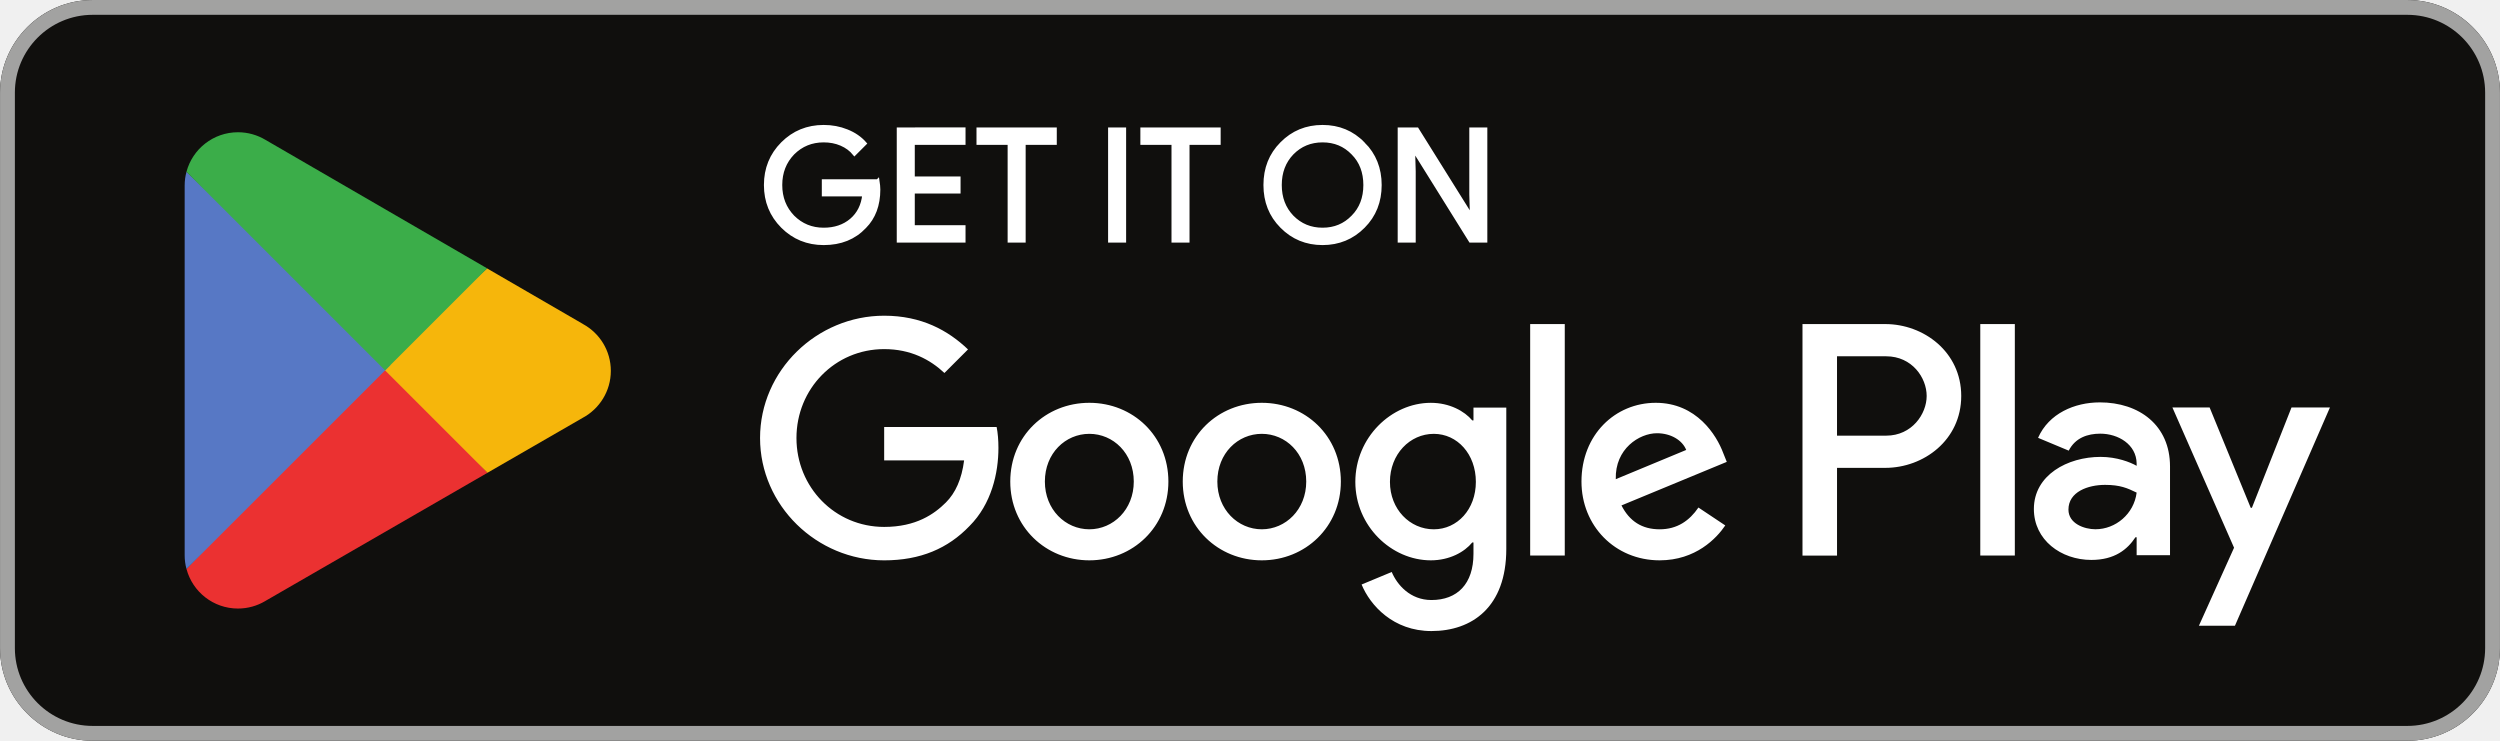
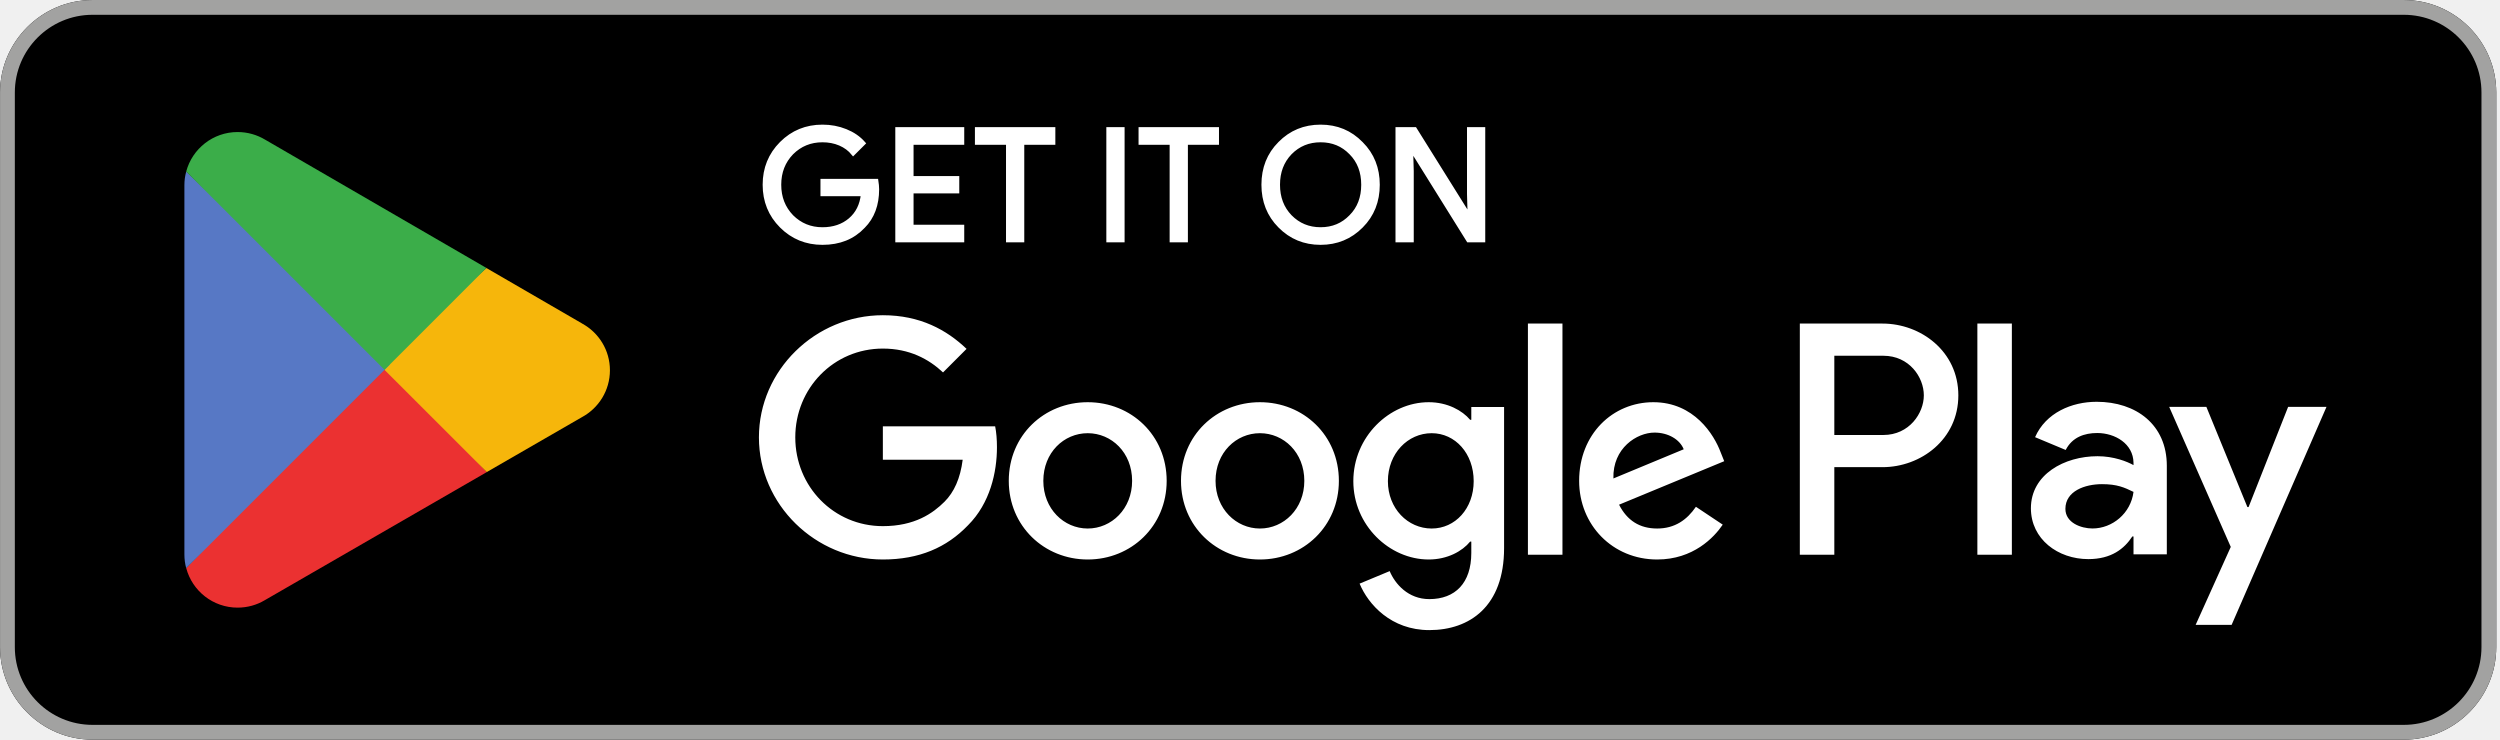
- <svg xmlns="http://www.w3.org/2000/svg" id="svg51" width="180" height="53.333" version="1.1" viewBox="0 0 180 53.333" xml:space="preserve">
-   <path id="path11" d="m173.33 53.333h-166.66c-3.667 0-6.667-3-6.667-6.667v-39.999c0-3.667 3-6.667 6.667-6.667h166.66c3.667 0 6.667 3 6.667 6.667v39.999c0 3.667-3 6.667-6.667 6.667" fill="#100f0d" stroke-width=".133" />
-   <path id="path13" d="m173.33 1e-3h-166.66c-3.667 0-6.667 3-6.667 6.667v39.999c0 3.667 3 6.667 6.667 6.667h166.66c3.667 0 6.667-3 6.667-6.667v-39.999c0-3.667-3-6.667-6.667-6.667zm0 1.066c3.088 0 5.6 2.513 5.6 5.6v39.999c0 3.088-2.512 5.6-5.6 5.6h-166.66c-3.088 0-5.599-2.513-5.599-5.6v-39.999c0-3.088 2.511-5.6 5.599-5.6h166.66" fill="#a2a2a1" stroke-width=".133" />
-   <path id="path35" d="m142.58 40h2.488v-16.669h-2.488zm22.409-10.664-2.852 7.226h-0.085l-2.96-7.226h-2.68l4.44 10.1-2.532 5.619h2.595l6.841-15.718zm-14.11 8.771c-0.813 0-1.951-0.408-1.951-1.416 0-1.286 1.416-1.78 2.637-1.78 1.093 0 1.609 0.235 2.273 0.557-0.193 1.544-1.523 2.638-2.96 2.638zm0.301-9.135c-1.801 0-3.667 0.794-4.439 2.552l2.208 0.922c0.472-0.922 1.351-1.222 2.273-1.222 1.287 0 2.595 0.771 2.616 2.144v0.171c-0.451-0.257-1.416-0.643-2.595-0.643-2.381 0-4.804 1.308-4.804 3.752 0 2.23 1.952 3.667 4.139 3.667 1.672 0 2.596-0.751 3.173-1.63h0.087v1.287h2.403v-6.391c0-2.959-2.211-4.61-5.061-4.61zm-15.376 2.394h-3.539v-5.713h3.539c1.86 0 2.916 1.54 2.916 2.857 0 1.292-1.056 2.857-2.916 2.857zm-0.064-8.034h-5.961v16.669h2.487v-6.315h3.475c2.757 0 5.468-1.996 5.468-5.176 0-3.18-2.711-5.177-5.468-5.177zm-32.507 14.778c-1.719 0-3.157-1.44-3.157-3.415 0-1.998 1.438-3.458 3.157-3.458 1.697 0 3.029 1.46 3.029 3.458 0 1.975-1.332 3.415-3.029 3.415zm2.857-7.84h-0.086c-0.558-0.666-1.633-1.267-2.985-1.267-2.836 0-5.435 2.492-5.435 5.692 0 3.179 2.599 5.649 5.435 5.649 1.353 0 2.427-0.602 2.985-1.288h0.086v0.816c0 2.17-1.16 3.33-3.029 3.33-1.524 0-2.47-1.095-2.857-2.019l-2.169 0.902c0.622 1.503 2.276 3.351 5.026 3.351 2.922 0 5.392-1.719 5.392-5.908v-10.181h-2.363zm4.082 9.73h2.491v-16.669h-2.491zm6.164-5.499c-0.064-2.191 1.698-3.308 2.965-3.308 0.989 0 1.825 0.494 2.106 1.203zm7.733-1.891c-0.472-1.267-1.911-3.608-4.854-3.608-2.922 0-5.349 2.298-5.349 5.671 0 3.179 2.406 5.671 5.628 5.671 2.599 0 4.103-1.589 4.726-2.513l-1.933-1.289c-0.645 0.945-1.525 1.568-2.793 1.568-1.267 0-2.169-0.58-2.748-1.719l7.582-3.136zm-60.409-1.868v2.406h5.756c-0.172 1.353-0.623 2.341-1.31 3.029-0.838 0.837-2.148 1.761-4.446 1.761-3.544 0-6.315-2.857-6.315-6.401s2.771-6.401 6.315-6.401c1.912 0 3.308 0.752 4.339 1.719l1.697-1.697c-1.44-1.375-3.351-2.427-6.036-2.427-4.855 0-8.936 3.952-8.936 8.807 0 4.854 4.081 8.807 8.936 8.807 2.62 0 4.597-0.859 6.143-2.47 1.59-1.59 2.084-3.823 2.084-5.628 0-0.558-0.043-1.073-0.129-1.503zm14.772 7.367c-1.719 0-3.201-1.418-3.201-3.437 0-2.041 1.482-3.436 3.201-3.436 1.718 0 3.2 1.396 3.2 3.436 0 2.019-1.482 3.437-3.2 3.437zm0-9.107c-3.137 0-5.693 2.384-5.693 5.671 0 3.265 2.556 5.671 5.693 5.671 3.136 0 5.692-2.406 5.692-5.671 0-3.287-2.556-5.671-5.692-5.671zm12.417 9.107c-1.718 0-3.2-1.418-3.2-3.437 0-2.041 1.483-3.436 3.2-3.436 1.719 0 3.2 1.396 3.2 3.436 0 2.019-1.482 3.437-3.2 3.437zm0-9.107c-3.136 0-5.691 2.384-5.691 5.671 0 3.265 2.556 5.671 5.691 5.671 3.137 0 5.693-2.406 5.693-5.671 0-3.287-2.556-5.671-5.693-5.671" fill="#fff" stroke-width=".133" />
-   <path id="path37" d="m27.622 25.899-14.194 15.066c5.34e-4 0.003 0.002 0.006 0.002 0.009 0.435 1.636 1.93 2.841 3.703 2.841 0.709 0 1.375-0.192 1.945-0.528l0.045-0.027 15.978-9.22-7.479-8.141" fill="#eb3131" stroke-width=".133" />
-   <path id="path39" d="m41.983 23.334-0.014-0.009-6.898-3.999-7.772 6.916 7.799 7.798 6.862-3.959c1.203-0.649 2.02-1.918 2.02-3.38 0-1.452-0.806-2.714-1.997-3.365" fill="#f6b60b" stroke-width=".133" />
-   <path id="path41" d="m13.426 12.37c-0.085 0.315-0.13 0.644-0.13 0.987v26.623c0 0.342 0.044 0.672 0.131 0.986l14.684-14.681-14.684-13.914" fill="#5778c5" stroke-width=".133" />
-   <path id="path43" d="m27.727 26.668 7.347-7.345-15.96-9.253c-0.58-0.347-1.257-0.548-1.982-0.548-1.773 0-3.27 1.207-3.705 2.845-5.34e-4 0.002-5.34e-4 0.003-5.34e-4 0.004l14.3 14.298" fill="#3bad49" stroke-width=".133" />
-   <path id="path33" d="m63.193 13.042h-3.889v0.963h2.915c-0.079 0.785-0.392 1.402-0.919 1.85-0.527 0.448-1.2 0.673-1.996 0.673-0.873 0-1.613-0.304-2.219-0.908-0.594-0.617-0.896-1.379-0.896-2.298 0-0.919 0.302-1.681 0.896-2.298 0.606-0.604 1.346-0.906 2.219-0.906 0.448 0 0.875 0.077 1.267 0.246 0.392 0.169 0.706 0.404 0.952 0.706l0.74-0.74c-0.335-0.381-0.76-0.673-1.288-0.885-0.527-0.213-1.077-0.315-1.671-0.315-1.165 0-2.152 0.404-2.958 1.21-0.806 0.808-1.21 1.804-1.21 2.981 0 1.177 0.404 2.175 1.21 2.981 0.806 0.806 1.794 1.21 2.958 1.21 1.223 0 2.198-0.392 2.948-1.188 0.66-0.662 0.998-1.558 0.998-2.679 0-0.19-0.023-0.392-0.056-0.604zm1.507-3.733v8.025h4.685v-0.985h-3.654v-2.546h3.296v-0.963h-3.296v-2.544h3.654v-0.988zm11.255 0.988v-0.988h-5.514v0.988h2.242v7.037h1.031v-7.037zm4.992-0.988h-1.031v8.025h1.031zm6.807 0.988v-0.988h-5.514v0.988h2.241v7.037h1.031v-7.037zm10.406 0.056c-0.796-0.819-1.771-1.223-2.935-1.223-1.167 0-2.142 0.404-2.937 1.21-0.796 0.796-1.187 1.794-1.187 2.981s0.392 2.185 1.187 2.981c0.796 0.806 1.771 1.21 2.937 1.21 1.154 0 2.139-0.404 2.935-1.21 0.796-0.796 1.187-1.794 1.187-2.981 0-1.177-0.392-2.173-1.187-2.969zm-5.133 0.671c0.594-0.604 1.323-0.906 2.198-0.906 0.873 0 1.602 0.302 2.185 0.906 0.594 0.594 0.885 1.369 0.885 2.298 0 0.931-0.292 1.704-0.885 2.298-0.583 0.604-1.312 0.908-2.185 0.908-0.875 0-1.604-0.304-2.198-0.908-0.581-0.606-0.873-1.367-0.873-2.298 0-0.929 0.292-1.692 0.873-2.298zm8.771 1.312-0.044-1.548h0.044l4.079 6.546h1.077v-8.025h-1.031v4.696l0.044 1.548h-0.044l-3.9-6.244h-1.256v8.025h1.031z" fill="#fff" stroke="#fff" stroke-miterlimit="10" stroke-width=".267" />
+ <svg xmlns="http://www.w3.org/2000/svg" width="169" height="50" viewBox="0 0 169 50" fill="none">
+   <g clip-path="url(#clip0_721_1167)">
+     <path d="M162.498 50H6.253C2.815 50 0.003 47.188 0.003 43.75V6.251C0.003 2.813 2.815 0.001 6.253 0.001H162.498C165.935 0.001 168.747 2.813 168.747 6.251V43.75C168.747 47.188 165.935 50 162.498 50Z" fill="black" />
+     <path d="M162.498 0.001H6.253C2.815 0.001 0.003 2.813 0.003 6.251V43.75C0.003 47.188 2.815 50 6.253 50H162.498C165.935 50 168.747 47.188 168.747 43.75V6.251C168.747 2.813 165.935 0.001 162.498 0.001ZM162.498 1C165.392 1 167.747 3.356 167.747 6.251V43.75C167.747 46.645 165.393 49.001 162.498 49.001H6.253C3.358 49.001 1.003 46.645 1.003 43.75V6.251C1.003 3.356 3.358 1 6.253 1H162.498Z" fill="#A2A2A1" />
+     <path d="M133.67 37.5H136.002V21.873H133.67V37.5ZM154.678 27.503L152.004 34.277H151.924L149.15 27.503H146.637L150.8 36.971L148.426 42.239H150.858L157.272 27.503L154.678 27.503ZM141.45 35.725C140.687 35.725 139.621 35.343 139.621 34.398C139.621 33.192 140.949 32.729 142.094 32.729C143.119 32.729 143.602 32.95 144.225 33.252C144.044 34.7 142.797 35.725 141.45 35.725ZM141.732 27.161C140.044 27.161 138.295 27.905 137.571 29.553L139.641 30.418C140.084 29.553 140.907 29.272 141.772 29.272C142.979 29.272 144.205 29.995 144.225 31.282V31.443C143.802 31.202 142.897 30.84 141.792 30.84C139.56 30.84 137.289 32.066 137.289 34.358C137.289 36.449 139.119 37.796 141.169 37.796C142.736 37.796 143.602 37.092 144.144 36.267H144.225V37.474H146.477V31.483C146.477 28.709 144.405 27.161 141.732 27.161ZM127.317 29.405H124V24.049H127.317C129.061 24.049 130.051 25.492 130.051 26.727C130.051 27.938 129.061 29.405 127.317 29.405ZM127.257 21.873H121.668V37.501H124V31.58H127.257C129.842 31.58 132.384 29.709 132.384 26.727C132.384 23.746 129.842 21.873 127.257 21.873ZM96.782 35.728C95.17 35.728 93.822 34.378 93.822 32.526C93.822 30.652 95.17 29.284 96.782 29.284C98.373 29.284 99.621 30.653 99.621 32.526C99.621 34.378 98.373 35.728 96.782 35.728ZM99.46 28.377H99.379C98.856 27.753 97.849 27.189 96.581 27.189C93.922 27.189 91.485 29.526 91.485 32.526C91.485 35.506 93.922 37.822 96.581 37.822C97.849 37.822 98.856 37.258 99.379 36.614H99.46V37.379C99.46 39.413 98.373 40.5 96.621 40.5C95.191 40.5 94.305 39.473 93.942 38.607L91.909 39.453C92.492 40.862 94.043 42.595 96.621 42.595C99.36 42.595 101.676 40.983 101.676 37.056V27.511H99.46L99.46 28.377ZM103.287 37.5H105.622V21.872H103.287V37.5ZM109.066 32.344C109.006 30.29 110.658 29.243 111.845 29.243C112.772 29.243 113.556 29.707 113.819 30.371L109.066 32.344ZM116.315 30.572C115.872 29.385 114.523 27.189 111.764 27.189C109.025 27.189 106.75 29.344 106.75 32.506C106.75 35.486 109.006 37.822 112.026 37.822C114.462 37.822 115.872 36.332 116.457 35.466L114.644 34.258C114.04 35.144 113.215 35.728 112.026 35.728C110.838 35.728 109.992 35.184 109.449 34.117L116.557 31.177L116.315 30.572ZM59.681 28.821V31.076H65.078C64.917 32.345 64.494 33.271 63.85 33.915C63.064 34.7 61.836 35.567 59.681 35.567C56.358 35.567 53.761 32.888 53.761 29.566C53.761 26.243 56.358 23.564 59.681 23.564C61.474 23.564 62.782 24.269 63.749 25.176L65.34 23.584C63.991 22.296 62.199 21.309 59.681 21.309C55.13 21.309 51.303 25.015 51.303 29.566C51.303 34.116 55.13 37.822 59.681 37.822C62.138 37.822 63.991 37.016 65.44 35.506C66.931 34.016 67.394 31.922 67.394 30.23C67.394 29.707 67.353 29.224 67.273 28.821H59.681ZM73.53 35.728C71.919 35.728 70.529 34.398 70.529 32.506C70.529 30.593 71.919 29.284 73.53 29.284C75.141 29.284 76.531 30.593 76.531 32.506C76.531 34.398 75.141 35.728 73.53 35.728ZM73.53 27.189C70.589 27.189 68.193 29.424 68.193 32.506C68.193 35.567 70.589 37.822 73.53 37.822C76.47 37.822 78.867 35.567 78.867 32.506C78.867 29.424 76.47 27.189 73.53 27.189ZM85.171 35.728C83.561 35.728 82.171 34.398 82.171 32.506C82.171 30.593 83.561 29.284 85.171 29.284C86.783 29.284 88.172 30.593 88.172 32.506C88.172 34.398 86.783 35.728 85.171 35.728ZM85.171 27.189C82.231 27.189 79.835 29.424 79.835 32.506C79.835 35.567 82.231 37.822 85.171 37.822C88.112 37.822 90.508 35.567 90.508 32.506C90.508 29.424 88.112 27.189 85.171 27.189Z" fill="white" />
+     <path d="M25.896 24.28L12.589 38.405C12.589 38.408 12.59 38.41 12.591 38.413C12.999 39.947 14.4 41.076 16.062 41.076C16.727 41.076 17.351 40.897 17.886 40.581L17.929 40.556L32.908 31.913L25.896 24.28Z" fill="#EB3131" />
+     <path d="M39.359 21.876L39.347 21.867L32.88 18.118L25.593 24.602L32.905 31.912L39.338 28.2C40.466 27.591 41.231 26.402 41.231 25.031C41.231 23.67 40.476 22.487 39.359 21.876Z" fill="#F6B60B" />
+     <path d="M12.587 11.597C12.507 11.892 12.465 12.201 12.465 12.522V37.481C12.465 37.801 12.506 38.112 12.587 38.406L26.354 24.642L12.587 11.597Z" fill="#5778C5" />
+     <path d="M25.994 25.001L32.882 18.115L17.92 9.44C17.376 9.114 16.741 8.926 16.062 8.926C14.399 8.926 12.997 10.058 12.588 11.593C12.588 11.595 12.588 11.596 12.588 11.597L25.994 25.001Z" fill="#3BAD49" />
+     <path d="M59.244 12.227H55.597V13.129H58.33C58.256 13.866 57.963 14.444 57.468 14.864C56.974 15.284 56.343 15.495 55.597 15.495C54.779 15.495 54.086 15.209 53.517 14.643C52.961 14.065 52.678 13.35 52.678 12.489C52.678 11.627 52.961 10.912 53.517 10.335C54.086 9.768 54.779 9.485 55.597 9.485C56.017 9.485 56.418 9.557 56.785 9.715C57.152 9.873 57.447 10.094 57.677 10.377L58.371 9.684C58.056 9.327 57.658 9.053 57.164 8.854C56.67 8.655 56.154 8.559 55.597 8.559C54.506 8.559 53.58 8.938 52.824 9.694C52.068 10.452 51.689 11.385 51.689 12.489C51.689 13.592 52.068 14.528 52.824 15.284C53.58 16.039 54.506 16.418 55.597 16.418C56.744 16.418 57.658 16.051 58.361 15.305C58.98 14.684 59.296 13.844 59.296 12.793C59.296 12.616 59.275 12.426 59.244 12.227ZM60.656 8.727V16.25H65.049V15.326H61.623V12.94H64.713V12.037H61.623V9.653H65.049V8.727L60.656 8.727ZM71.208 9.653V8.727H66.038V9.653H68.14V16.25H69.107V9.653H71.208ZM75.889 8.727H74.922V16.25H75.889V8.727ZM82.27 9.653V8.727H77.1V9.653H79.201V16.25H80.168V9.653H82.27ZM92.025 9.706C91.279 8.938 90.365 8.559 89.273 8.559C88.18 8.559 87.266 8.938 86.52 9.694C85.774 10.44 85.406 11.375 85.406 12.489C85.406 13.602 85.774 14.537 86.52 15.284C87.266 16.039 88.18 16.418 89.273 16.418C90.356 16.418 91.279 16.039 92.025 15.284C92.772 14.537 93.139 13.602 93.139 12.489C93.139 11.385 92.772 10.451 92.025 9.706ZM87.213 10.334C87.77 9.768 88.453 9.485 89.273 9.485C90.092 9.485 90.775 9.768 91.322 10.334C91.879 10.891 92.152 11.617 92.152 12.489C92.152 13.362 91.879 14.086 91.322 14.643C90.775 15.209 90.092 15.494 89.273 15.494C88.453 15.494 87.77 15.209 87.213 14.643C86.668 14.075 86.395 13.362 86.395 12.489C86.395 11.617 86.668 10.903 87.213 10.334ZM95.436 11.565L95.395 10.114H95.436L99.26 16.25H100.269V8.727H99.303V13.129L99.344 14.58H99.303L95.647 8.727H94.469V16.25H95.436V11.565Z" fill="white" stroke="white" stroke-width="0.267" stroke-miterlimit="10" />
+   </g>
+   <defs>
+     <clipPath id="clip0_721_1167">
+       <rect width="168.751" height="50" fill="white" />
+     </clipPath>
+   </defs>
</svg>
